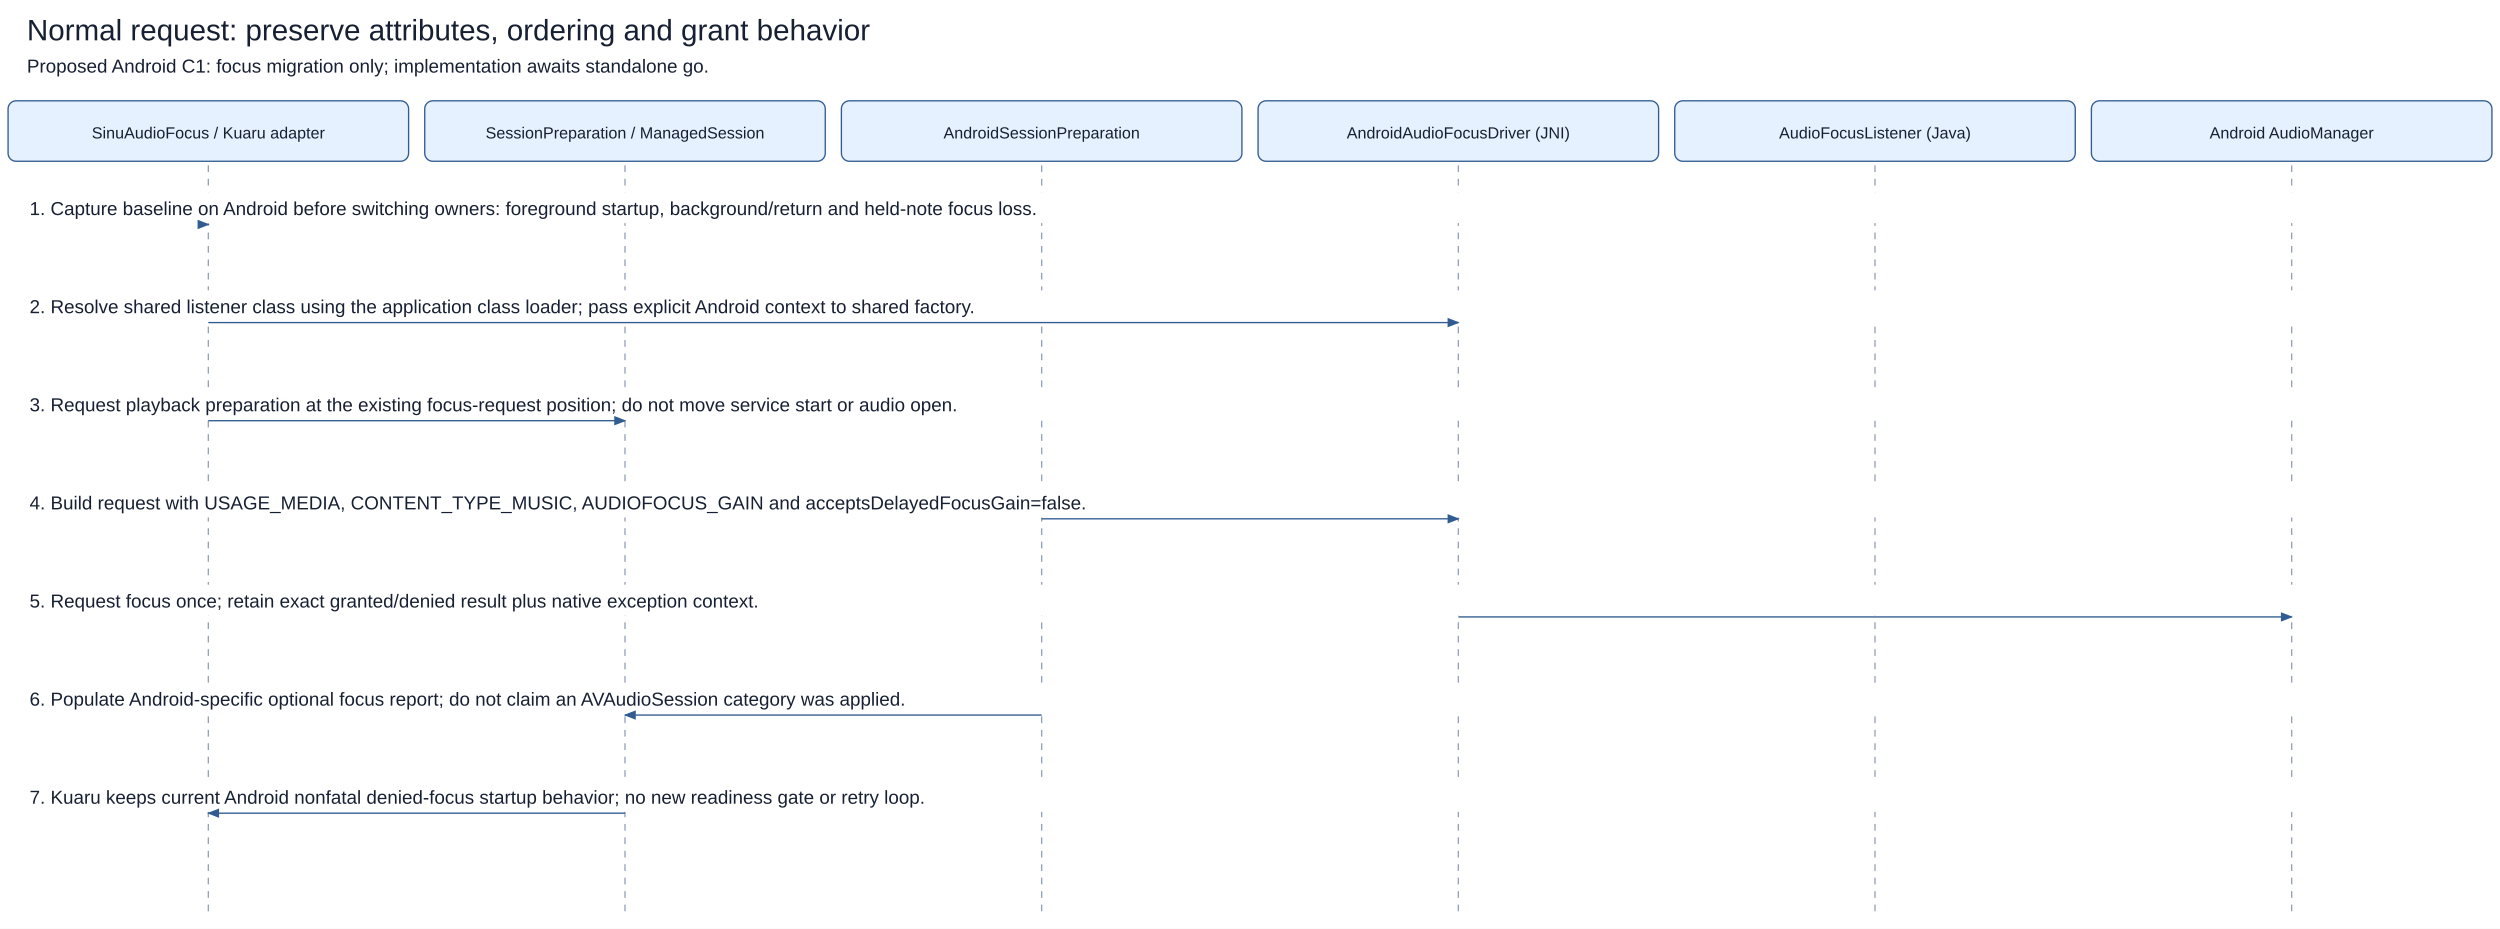
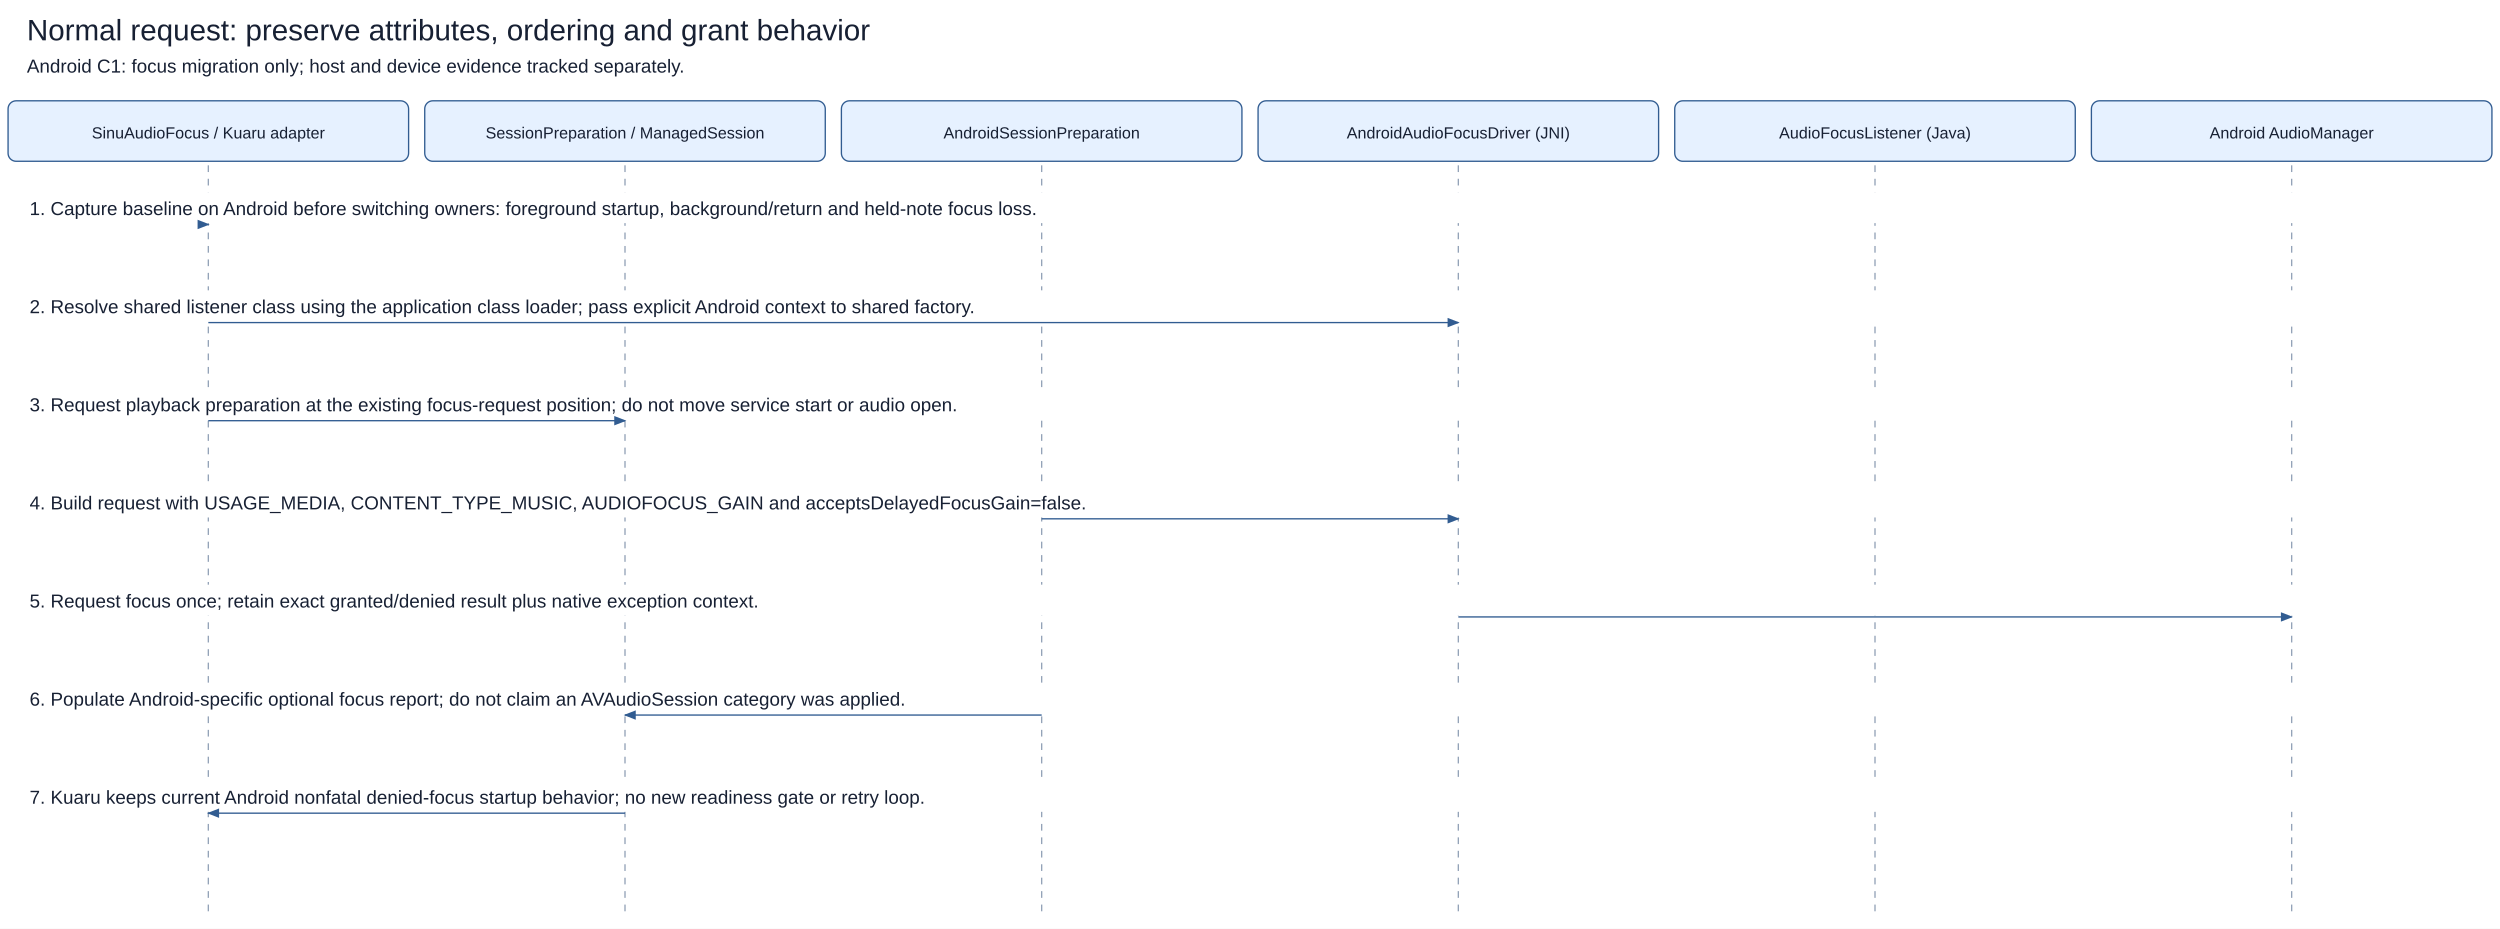
<svg xmlns="http://www.w3.org/2000/svg" width="1860" height="691" viewBox="0 0 1860 691">
  <defs>
    <marker id="a" markerWidth="9" markerHeight="7" refX="8" refY="3.5" orient="auto">
      <path d="M0 0L9 3.5L0 7Z" fill="#315c91" />
    </marker>
  </defs>
  <rect width="100%" height="100%" fill="white" />
  <g font-family="Arial,sans-serif" fill="#172033">
    <text x="20" y="30" font-size="22">Normal request: preserve attributes, ordering and grant behavior</text>
-     <text x="20" y="54" font-size="14">Proposed Android C1: focus migration only; implementation awaits standalone go.</text>
+     <text x="20" y="54" font-size="14">Android C1: focus migration only; host and device evidence tracked separately.</text>
    <rect x="6" y="75" width="298" height="45" rx="6" fill="#e6f1ff" stroke="#315c91" />
    <text x="155" y="103" text-anchor="middle" font-size="12">SinuAudioFocus / Kuaru adapter</text>
    <path d="M155 123V679" stroke="#94a3b8" stroke-dasharray="5 5" />
    <rect x="316" y="75" width="298" height="45" rx="6" fill="#e6f1ff" stroke="#315c91" />
    <text x="465" y="103" text-anchor="middle" font-size="12">SessionPreparation / ManagedSession</text>
    <path d="M465 123V679" stroke="#94a3b8" stroke-dasharray="5 5" />
    <rect x="626" y="75" width="298" height="45" rx="6" fill="#e6f1ff" stroke="#315c91" />
    <text x="775" y="103" text-anchor="middle" font-size="12">AndroidSessionPreparation</text>
    <path d="M775 123V679" stroke="#94a3b8" stroke-dasharray="5 5" />
    <rect x="936" y="75" width="298" height="45" rx="6" fill="#e6f1ff" stroke="#315c91" />
    <text x="1085" y="103" text-anchor="middle" font-size="12">AndroidAudioFocusDriver (JNI)</text>
    <path d="M1085 123V679" stroke="#94a3b8" stroke-dasharray="5 5" />
    <rect x="1246" y="75" width="298" height="45" rx="6" fill="#e6f1ff" stroke="#315c91" />
    <text x="1395" y="103" text-anchor="middle" font-size="12">AudioFocusListener (Java)</text>
    <path d="M1395 123V679" stroke="#94a3b8" stroke-dasharray="5 5" />
    <rect x="1556" y="75" width="298" height="45" rx="6" fill="#e6f1ff" stroke="#315c91" />
    <text x="1705" y="103" text-anchor="middle" font-size="12">Android AudioManager</text>
    <path d="M1705 123V679" stroke="#94a3b8" stroke-dasharray="5 5" />
    <rect x="15" y="143" width="1830" height="23" fill="white" />
    <text x="22" y="160" font-size="14">1. Capture baseline on Android before switching owners: foreground startup, background/return and held-note focus loss.</text>
    <path d="M155 167H155" stroke="#315c91" marker-end="url(#a)" />
    <rect x="15" y="216" width="1830" height="23" fill="white" />
    <text x="22" y="233" font-size="14">2. Resolve shared listener class using the application class loader; pass explicit Android context to shared factory.</text>
    <path d="M155 240H1085" stroke="#315c91" marker-end="url(#a)" />
    <rect x="15" y="289" width="1830" height="23" fill="white" />
    <text x="22" y="306" font-size="14">3. Request playback preparation at the existing focus-request position; do not move service start or audio open.</text>
    <path d="M155 313H465" stroke="#315c91" marker-end="url(#a)" />
    <rect x="15" y="362" width="1830" height="23" fill="white" />
    <text x="22" y="379" font-size="14">4. Build request with USAGE_MEDIA, CONTENT_TYPE_MUSIC, AUDIOFOCUS_GAIN and acceptsDelayedFocusGain=false.</text>
    <path d="M775 386H1085" stroke="#315c91" marker-end="url(#a)" />
    <rect x="15" y="435" width="1830" height="23" fill="white" />
    <text x="22" y="452" font-size="14">5. Request focus once; retain exact granted/denied result plus native exception context.</text>
    <path d="M1085 459H1705" stroke="#315c91" marker-end="url(#a)" />
    <rect x="15" y="508" width="1830" height="23" fill="white" />
    <text x="22" y="525" font-size="14">6. Populate Android-specific optional focus report; do not claim an AVAudioSession category was applied.</text>
    <path d="M775 532H465" stroke="#315c91" marker-end="url(#a)" />
    <rect x="15" y="581" width="1830" height="23" fill="white" />
    <text x="22" y="598" font-size="14">7. Kuaru keeps current Android nonfatal denied-focus startup behavior; no new readiness gate or retry loop.</text>
    <path d="M465 605H155" stroke="#315c91" marker-end="url(#a)" />
  </g>
</svg>
